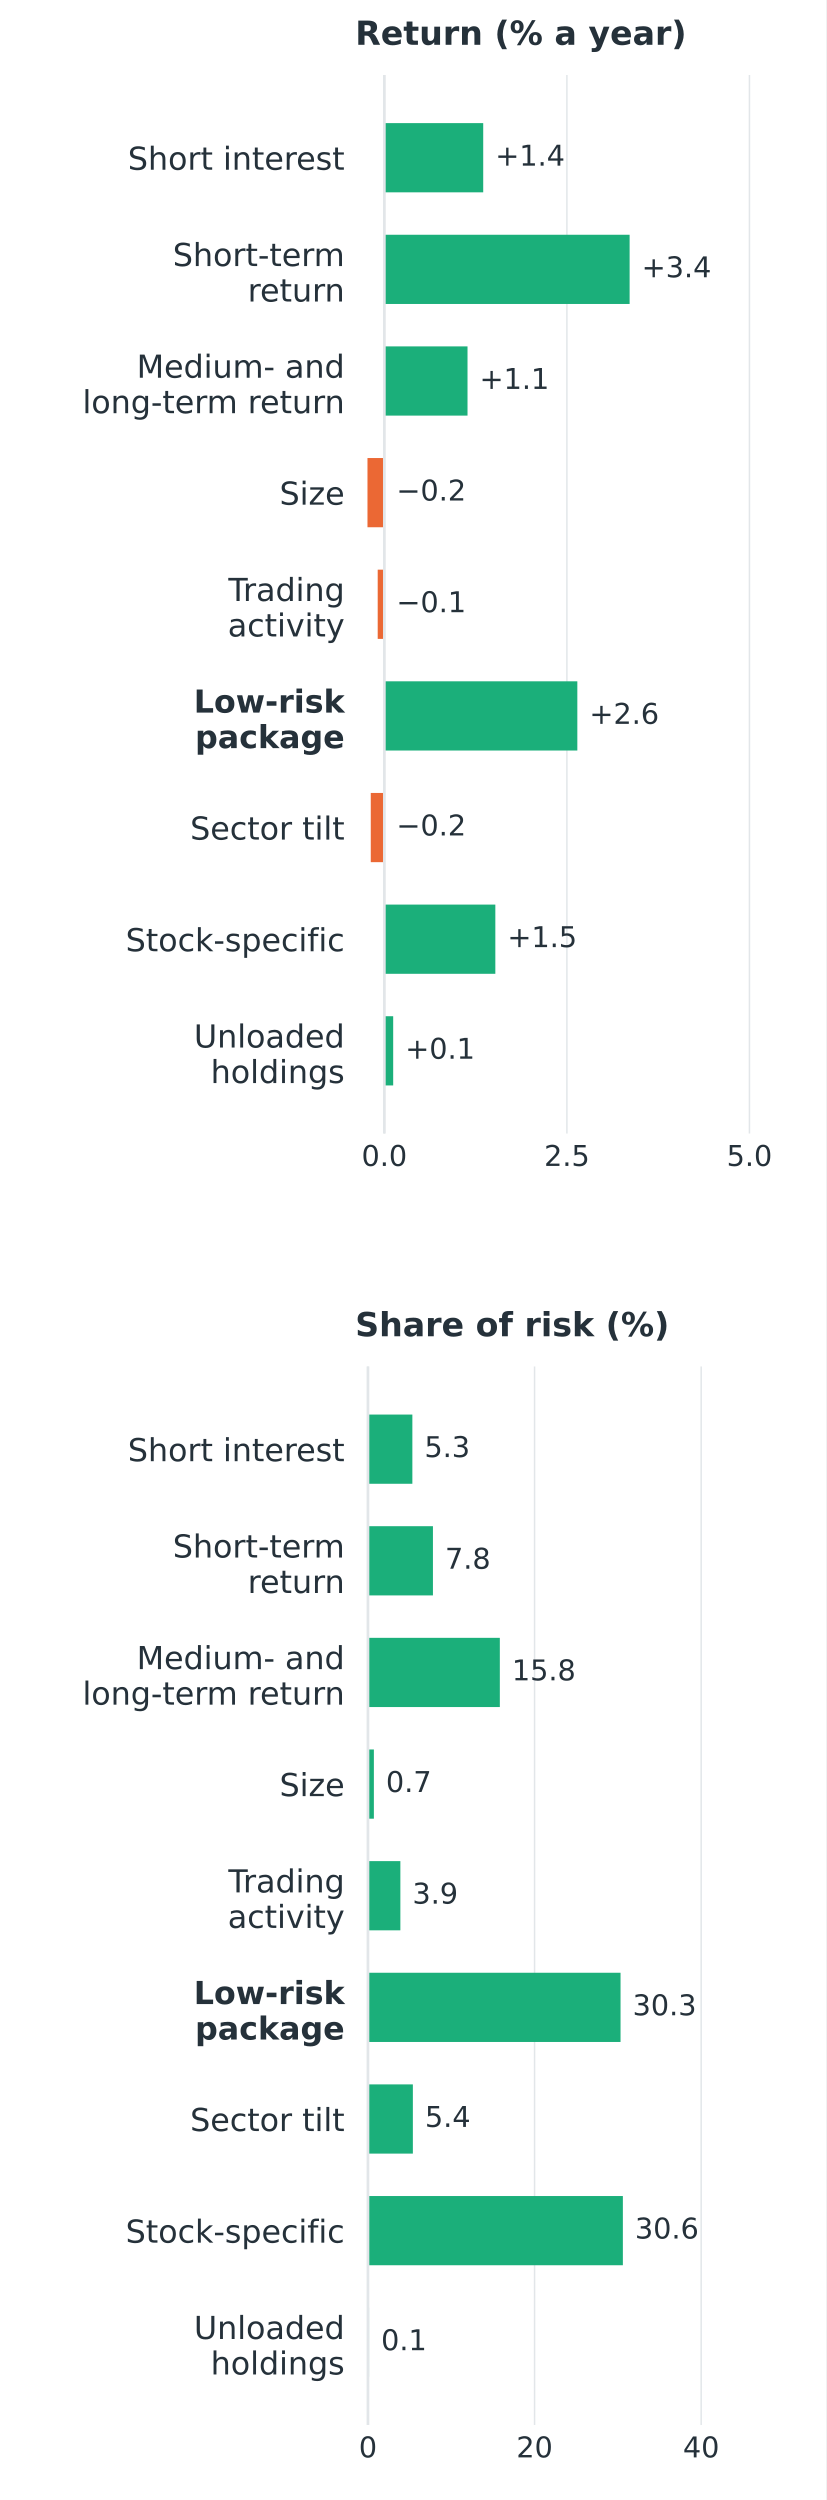
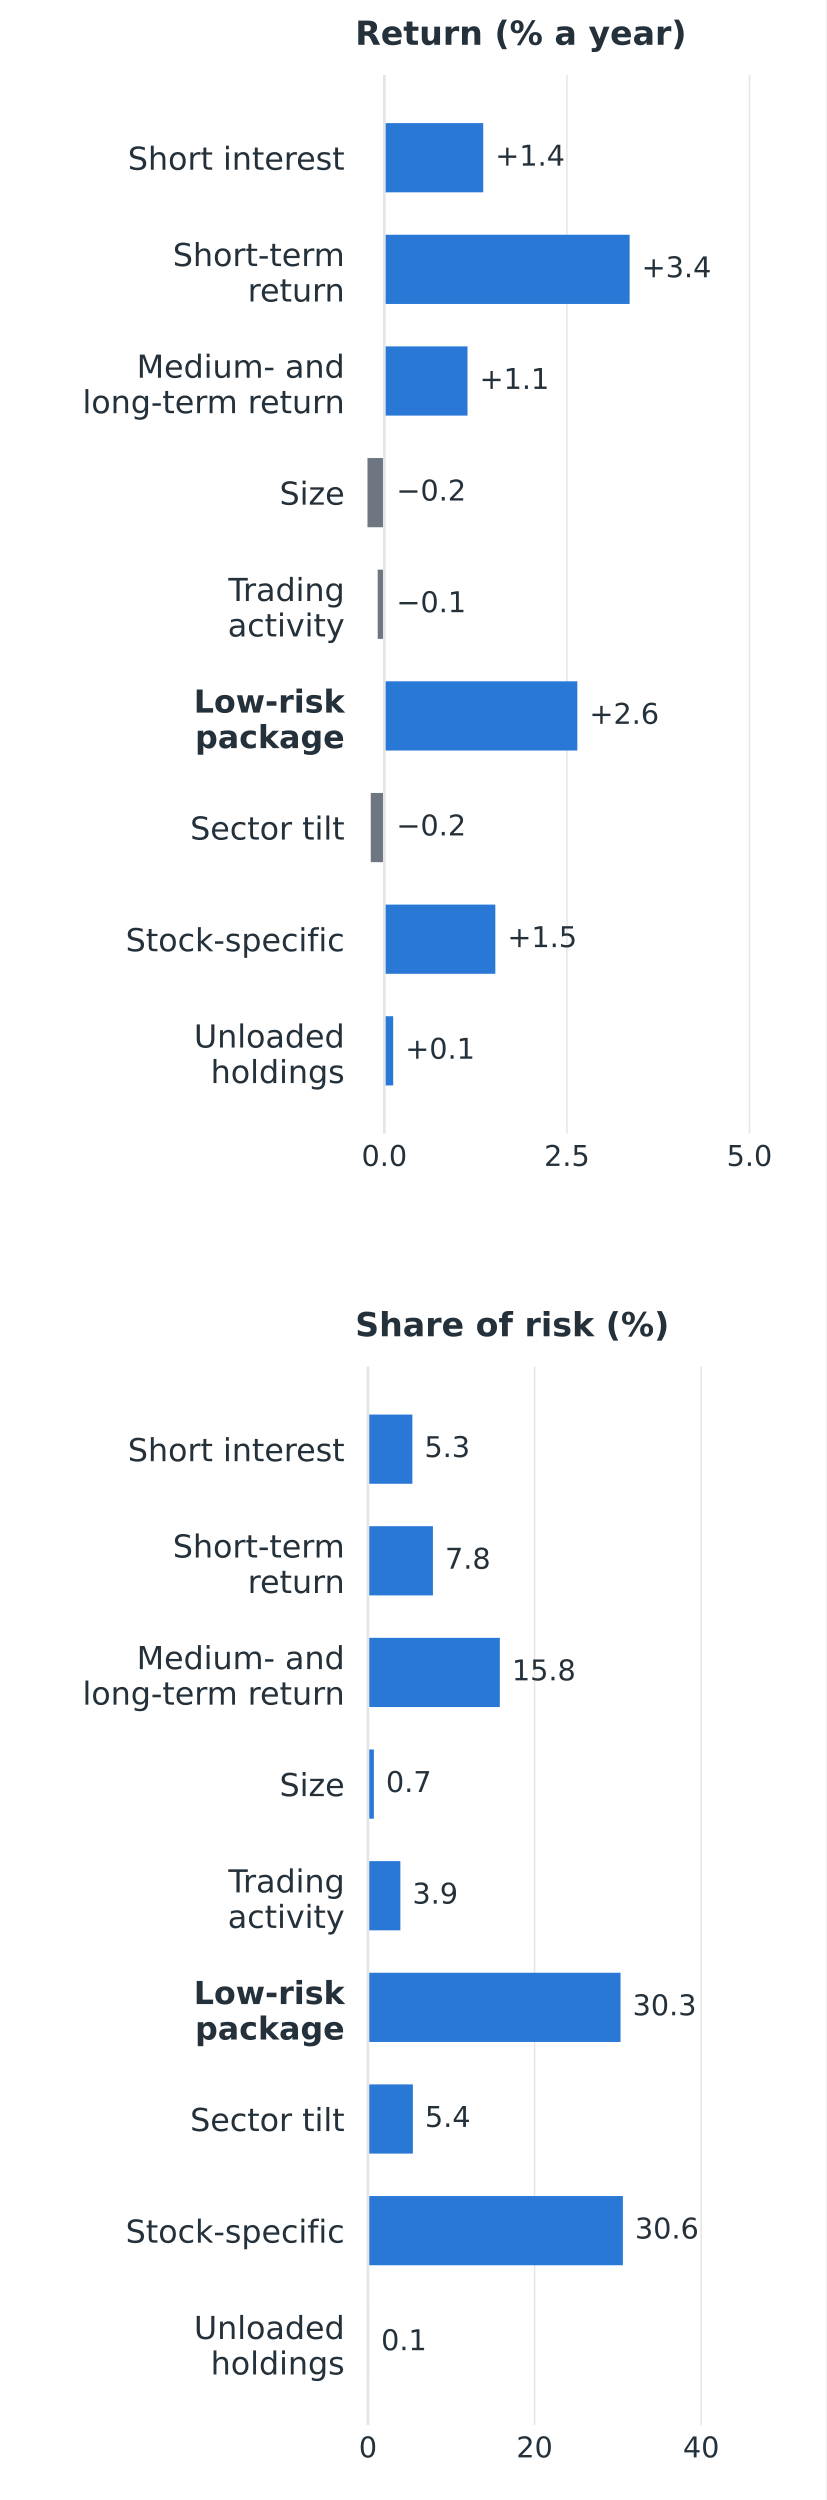
<svg xmlns="http://www.w3.org/2000/svg" width="273.6pt" height="828pt" viewBox="0 0 273.6 828" version="1.1">
  <defs>
    <style type="text/css">*{stroke-linejoin: round; stroke-linecap: butt}</style>
  </defs>
  <g id="figure_1">
    <g id="patch_1">
      <path d="M 0 828 L 273.6 828 L 273.6 0 L 0 0 z " style="fill: #ffffff" />
    </g>
    <g id="axes_1">
      <g id="patch_2">
        <path d="M 117.648 375.435 L 265.392 375.435 L 265.392 24.84 L 117.648 24.84 z " style="fill: #ffffff" />
      </g>
      <g id="matplotlib.axis_1">
        <g id="xtick_1">
          <g id="line2d_1">
            <path d="M 127.296 375.435 L 127.296 24.84 " clip-path="url(#p4dd4867242)" style="fill: none; stroke: #e2e6e9; stroke-width: 0.5; stroke-linecap: square" />
          </g>
          <g id="line2d_2" />
          <g id="text_1">
            <text style="font-size: 9.5px; font-family: 'DejaVu Sans', 'Arial', sans-serif; text-anchor: middle; fill: #25313a" x="127.296" y="386.153" transform="rotate(-0 127.2961 386.1531)">0.0</text>
          </g>
        </g>
        <g id="xtick_2">
          <g id="line2d_3">
            <path d="M 187.755 375.435 L 187.755 24.84 " clip-path="url(#p4dd4867242)" style="fill: none; stroke: #e2e6e9; stroke-width: 0.5; stroke-linecap: square" />
          </g>
          <g id="line2d_4" />
          <g id="text_2">
            <text style="font-size: 9.5px; font-family: 'DejaVu Sans', 'Arial', sans-serif; text-anchor: middle; fill: #25313a" x="187.755" y="386.153" transform="rotate(-0 187.7552 386.1531)">2.5</text>
          </g>
        </g>
        <g id="xtick_3">
          <g id="line2d_5">
            <path d="M 248.214 375.435 L 248.214 24.84 " clip-path="url(#p4dd4867242)" style="fill: none; stroke: #e2e6e9; stroke-width: 0.5; stroke-linecap: square" />
          </g>
          <g id="line2d_6" />
          <g id="text_3">
            <text style="font-size: 9.5px; font-family: 'DejaVu Sans', 'Arial', sans-serif; text-anchor: middle; fill: #25313a" x="248.214" y="386.153" transform="rotate(-0 248.2143 386.1531)">5.0</text>
          </g>
        </g>
      </g>
      <g id="matplotlib.axis_2">
        <g id="ytick_1">
          <g id="line2d_7" />
          <g id="text_4">
            <text style="font-size: 10.5px; font-family: 'DejaVu Sans', 'Arial', sans-serif; text-anchor: end; fill: #25313a" x="114.148" y="56.227" transform="rotate(-0 114.148 56.22747)">Short interest</text>
          </g>
        </g>
        <g id="ytick_2">
          <g id="line2d_8" />
          <g id="text_5">
            <text style="font-size: 10.5px; font-family: 'DejaVu Sans', 'Arial', sans-serif; fill: #25313a" transform="translate(57.24456 88.12121)">Short-term</text>
            <text style="font-size: 10.5px; font-family: 'DejaVu Sans', 'Arial', sans-serif; fill: #25313a" transform="translate(82.04917 99.87891)">return</text>
          </g>
        </g>
        <g id="ytick_3">
          <g id="line2d_9" />
          <g id="text_6">
            <text style="font-size: 10.5px; font-family: 'DejaVu Sans', 'Arial', sans-serif; fill: #25313a" transform="translate(45.28277 125.096)">Medium- and</text>
            <text style="font-size: 10.5px; font-family: 'DejaVu Sans', 'Arial', sans-serif; fill: #25313a" transform="translate(27.32448 136.8537)">long-term return</text>
          </g>
        </g>
        <g id="ytick_4">
          <g id="line2d_10" />
          <g id="text_7">
            <text style="font-size: 10.5px; font-family: 'DejaVu Sans', 'Arial', sans-serif; text-anchor: end; fill: #25313a" x="114.148" y="167.152" transform="rotate(-0 114.148 167.1517)">Size</text>
          </g>
        </g>
        <g id="ytick_5">
          <g id="line2d_11" />
          <g id="text_8">
            <text style="font-size: 10.5px; font-family: 'DejaVu Sans', 'Arial', sans-serif; fill: #25313a" transform="translate(75.62941 199.0455)">Trading</text>
            <text style="font-size: 10.5px; font-family: 'DejaVu Sans', 'Arial', sans-serif; fill: #25313a" transform="translate(75.44402 210.8032)">activity</text>
          </g>
        </g>
        <g id="ytick_6">
          <g id="line2d_12" />
          <g id="text_9">
            <text style="font-weight: 700; font-size: 10.5px; font-family: 'DejaVu Sans', 'Arial', sans-serif; fill: #25313a" transform="translate(64.1762 236.0202)">Low-risk</text>
            <text style="font-weight: 700; font-size: 10.5px; font-family: 'DejaVu Sans', 'Arial', sans-serif; fill: #25313a" transform="translate(64.61589 247.7779)">package</text>
          </g>
        </g>
        <g id="ytick_7">
          <g id="line2d_13" />
          <g id="text_10">
            <text style="font-size: 10.5px; font-family: 'DejaVu Sans', 'Arial', sans-serif; text-anchor: end; fill: #25313a" x="114.148" y="278.076" transform="rotate(-0 114.148 278.076)">Sector tilt</text>
          </g>
        </g>
        <g id="ytick_8">
          <g id="line2d_14" />
          <g id="text_11">
            <text style="font-size: 10.5px; font-family: 'DejaVu Sans', 'Arial', sans-serif; text-anchor: end; fill: #25313a" x="114.148" y="315.051" transform="rotate(-0 114.148 315.0507)">Stock-specific</text>
          </g>
        </g>
        <g id="ytick_9">
          <g id="line2d_15" />
          <g id="text_12">
            <text style="font-size: 10.5px; font-family: 'DejaVu Sans', 'Arial', sans-serif; fill: #25313a" transform="translate(64.24019 346.9445)">Unloaded</text>
            <text style="font-size: 10.5px; font-family: 'DejaVu Sans', 'Arial', sans-serif; fill: #25313a" transform="translate(69.77894 358.7022)">holdings</text>
          </g>
        </g>
      </g>
      <g id="patch_3">
-         <path d="M 127.296 40.776 L 160.041 40.776 L 160.041 63.7 L 127.296 63.7 z " clip-path="url(#p4dd4867242)" style="fill: #1baf7a" />
+         <path d="M 127.296 40.776 L 160.041 40.776 L 160.041 63.7 L 127.296 63.7 z " clip-path="url(#p4dd4867242)" style="fill: #2a78d6" />
      </g>
      <g id="patch_4">
-         <path d="M 127.296 77.751 L 208.529 77.751 L 208.529 100.675 L 127.296 100.675 z " clip-path="url(#p4dd4867242)" style="fill: #1baf7a" />
+         <path d="M 127.296 77.751 L 208.529 77.751 L 208.529 100.675 L 127.296 100.675 z " clip-path="url(#p4dd4867242)" style="fill: #2a78d6" />
      </g>
      <g id="patch_5">
-         <path d="M 127.296 114.726 L 154.841 114.726 L 154.841 137.65 L 127.296 137.65 z " clip-path="url(#p4dd4867242)" style="fill: #1baf7a" />
+         <path d="M 127.296 114.726 L 154.841 114.726 L 154.841 137.65 L 127.296 137.65 z " clip-path="url(#p4dd4867242)" style="fill: #2a78d6" />
      </g>
      <g id="patch_6">
-         <path d="M 127.296 151.7 L 121.71 151.7 L 121.71 174.625 L 127.296 174.625 z " clip-path="url(#p4dd4867242)" style="fill: #eb6834" />
+         <path d="M 127.296 151.7 L 121.71 151.7 L 121.71 174.625 L 127.296 174.625 z " clip-path="url(#p4dd4867242)" style="fill: #6e7781" />
      </g>
      <g id="patch_7">
-         <path d="M 127.296 188.675 L 125.095 188.675 L 125.095 211.599 L 127.296 211.599 z " clip-path="url(#p4dd4867242)" style="fill: #eb6834" />
+         <path d="M 127.296 188.675 L 125.095 188.675 L 125.095 211.599 L 127.296 211.599 z " clip-path="url(#p4dd4867242)" style="fill: #6e7781" />
      </g>
      <g id="patch_8">
-         <path d="M 127.296 225.65 L 191.213 225.65 L 191.213 248.574 L 127.296 248.574 z " clip-path="url(#p4dd4867242)" style="fill: #1baf7a" />
+         <path d="M 127.296 225.65 L 191.213 225.65 L 191.213 248.574 L 127.296 248.574 z " clip-path="url(#p4dd4867242)" style="fill: #2a78d6" />
      </g>
      <g id="patch_9">
-         <path d="M 127.296 262.625 L 122.798 262.625 L 122.798 285.549 L 127.296 285.549 z " clip-path="url(#p4dd4867242)" style="fill: #eb6834" />
+         <path d="M 127.296 262.625 L 122.798 262.625 L 122.798 285.549 L 127.296 285.549 z " clip-path="url(#p4dd4867242)" style="fill: #6e7781" />
      </g>
      <g id="patch_10">
-         <path d="M 127.296 299.599 L 164.055 299.599 L 164.055 322.524 L 127.296 322.524 z " clip-path="url(#p4dd4867242)" style="fill: #1baf7a" />
+         <path d="M 127.296 299.599 L 164.055 299.599 L 164.055 322.524 L 127.296 322.524 z " clip-path="url(#p4dd4867242)" style="fill: #2a78d6" />
      </g>
      <g id="patch_11">
-         <path d="M 127.296 336.574 L 130.222 336.574 L 130.222 359.498 L 127.296 359.498 z " clip-path="url(#p4dd4867242)" style="fill: #1baf7a" />
+         <path d="M 127.296 336.574 L 130.222 336.574 L 130.222 359.498 L 127.296 359.498 z " clip-path="url(#p4dd4867242)" style="fill: #2a78d6" />
      </g>
      <g id="line2d_16">
        <path d="M 127.296 375.435 L 127.296 24.84 " clip-path="url(#p4dd4867242)" style="fill: none; stroke: #e2e6e9; stroke-width: 0.9; stroke-linecap: square" />
      </g>
      <g id="text_13">
        <text style="font-size: 9.5px; font-family: 'DejaVu Sans', 'Arial', sans-serif; text-anchor: start; fill: #25313a" x="164.041" y="54.86" transform="rotate(-0 164.0407 54.8597)">+1.4</text>
      </g>
      <g id="text_14">
        <text style="font-size: 9.5px; font-family: 'DejaVu Sans', 'Arial', sans-serif; text-anchor: start; fill: #25313a" x="212.529" y="91.834" transform="rotate(-0 212.529 91.83445)">+3.4</text>
      </g>
      <g id="text_15">
        <text style="font-size: 9.5px; font-family: 'DejaVu Sans', 'Arial', sans-serif; text-anchor: start; fill: #25313a" x="158.841" y="128.809" transform="rotate(-0 158.8413 128.8092)">+1.1</text>
      </g>
      <g id="text_16">
        <text style="font-size: 9.5px; font-family: 'DejaVu Sans', 'Arial', sans-serif; text-anchor: start; fill: #25313a" x="131.296" y="165.784" transform="rotate(-0 131.2961 165.784)">−0.2</text>
      </g>
      <g id="text_17">
        <text style="font-size: 9.5px; font-family: 'DejaVu Sans', 'Arial', sans-serif; text-anchor: start; fill: #25313a" x="131.296" y="202.759" transform="rotate(-0 131.2961 202.7587)">−0.1</text>
      </g>
      <g id="text_18">
        <text style="font-size: 9.5px; font-family: 'DejaVu Sans', 'Arial', sans-serif; text-anchor: start; fill: #25313a" x="195.213" y="239.733" transform="rotate(-0 195.2135 239.7335)">+2.6</text>
      </g>
      <g id="text_19">
        <text style="font-size: 9.5px; font-family: 'DejaVu Sans', 'Arial', sans-serif; text-anchor: start; fill: #25313a" x="131.296" y="276.708" transform="rotate(-0 131.2961 276.7082)">−0.2</text>
      </g>
      <g id="text_20">
        <text style="font-size: 9.5px; font-family: 'DejaVu Sans', 'Arial', sans-serif; text-anchor: start; fill: #25313a" x="168.055" y="313.683" transform="rotate(-0 168.0552 313.683)">+1.5</text>
      </g>
      <g id="text_21">
        <text style="font-size: 9.5px; font-family: 'DejaVu Sans', 'Arial', sans-serif; text-anchor: start; fill: #25313a" x="134.222" y="350.658" transform="rotate(-0 134.2223 350.6577)">+0.1</text>
      </g>
      <g id="text_22">
        <text style="font-weight: 600; font-size: 11px; font-family: 'DejaVu Sans', 'Arial', sans-serif; text-anchor: start; fill: #25313a" x="117.648" y="14.84" transform="rotate(-0 117.648 14.84)">Return (% a year)</text>
      </g>
    </g>
    <g id="axes_2">
      <g id="patch_12">
        <path d="M 117.648 803.16 L 265.392 803.16 L 265.392 452.565 L 117.648 452.565 z " style="fill: #ffffff" />
      </g>
      <g id="matplotlib.axis_3">
        <g id="xtick_4">
          <g id="line2d_17">
            <path d="M 121.869 803.16 L 121.869 452.565 " clip-path="url(#pe2ee496dc0)" style="fill: none; stroke: #e2e6e9; stroke-width: 0.5; stroke-linecap: square" />
          </g>
          <g id="line2d_18" />
          <g id="text_23">
            <text style="font-size: 9.5px; font-family: 'DejaVu Sans', 'Arial', sans-serif; text-anchor: middle; fill: #25313a" x="121.869" y="813.879" transform="rotate(-0 121.8693 813.8785)">0</text>
          </g>
        </g>
        <g id="xtick_5">
          <g id="line2d_19">
            <path d="M 177.049 803.16 L 177.049 452.565 " clip-path="url(#pe2ee496dc0)" style="fill: none; stroke: #e2e6e9; stroke-width: 0.5; stroke-linecap: square" />
          </g>
          <g id="line2d_20" />
          <g id="text_24">
            <text style="font-size: 9.5px; font-family: 'DejaVu Sans', 'Arial', sans-serif; text-anchor: middle; fill: #25313a" x="177.049" y="813.879" transform="rotate(-0 177.0491 813.8785)">20</text>
          </g>
        </g>
        <g id="xtick_6">
          <g id="line2d_21">
            <path d="M 232.229 803.16 L 232.229 452.565 " clip-path="url(#pe2ee496dc0)" style="fill: none; stroke: #e2e6e9; stroke-width: 0.5; stroke-linecap: square" />
          </g>
          <g id="line2d_22" />
          <g id="text_25">
            <text style="font-size: 9.5px; font-family: 'DejaVu Sans', 'Arial', sans-serif; text-anchor: middle; fill: #25313a" x="232.229" y="813.879" transform="rotate(-0 232.2289 813.8785)">40</text>
          </g>
        </g>
      </g>
      <g id="matplotlib.axis_4">
        <g id="ytick_10">
          <g id="line2d_23" />
          <g id="text_26">
            <text style="font-size: 10.5px; font-family: 'DejaVu Sans', 'Arial', sans-serif; text-anchor: end; fill: #25313a" x="114.148" y="483.953" transform="rotate(-0 114.148 483.9529)">Short interest</text>
          </g>
        </g>
        <g id="ytick_11">
          <g id="line2d_24" />
          <g id="text_27">
            <text style="font-size: 10.5px; font-family: 'DejaVu Sans', 'Arial', sans-serif; fill: #25313a" transform="translate(57.24456 515.8466)">Short-term</text>
            <text style="font-size: 10.5px; font-family: 'DejaVu Sans', 'Arial', sans-serif; fill: #25313a" transform="translate(82.04917 527.6043)">return</text>
          </g>
        </g>
        <g id="ytick_12">
          <g id="line2d_25" />
          <g id="text_28">
            <text style="font-size: 10.5px; font-family: 'DejaVu Sans', 'Arial', sans-serif; fill: #25313a" transform="translate(45.28277 552.8214)">Medium- and</text>
            <text style="font-size: 10.5px; font-family: 'DejaVu Sans', 'Arial', sans-serif; fill: #25313a" transform="translate(27.32448 564.5791)">long-term return</text>
          </g>
        </g>
        <g id="ytick_13">
          <g id="line2d_26" />
          <g id="text_29">
            <text style="font-size: 10.5px; font-family: 'DejaVu Sans', 'Arial', sans-serif; text-anchor: end; fill: #25313a" x="114.148" y="594.877" transform="rotate(-0 114.148 594.8771)">Size</text>
          </g>
        </g>
        <g id="ytick_14">
          <g id="line2d_27" />
          <g id="text_30">
            <text style="font-size: 10.5px; font-family: 'DejaVu Sans', 'Arial', sans-serif; fill: #25313a" transform="translate(75.62941 626.7709)">Trading</text>
            <text style="font-size: 10.5px; font-family: 'DejaVu Sans', 'Arial', sans-serif; fill: #25313a" transform="translate(75.44402 638.5286)">activity</text>
          </g>
        </g>
        <g id="ytick_15">
          <g id="line2d_28" />
          <g id="text_31">
            <text style="font-weight: 700; font-size: 10.5px; font-family: 'DejaVu Sans', 'Arial', sans-serif; fill: #25313a" transform="translate(64.1762 663.7456)">Low-risk</text>
            <text style="font-weight: 700; font-size: 10.5px; font-family: 'DejaVu Sans', 'Arial', sans-serif; fill: #25313a" transform="translate(64.61589 675.5033)">package</text>
          </g>
        </g>
        <g id="ytick_16">
          <g id="line2d_29" />
          <g id="text_32">
            <text style="font-size: 10.5px; font-family: 'DejaVu Sans', 'Arial', sans-serif; text-anchor: end; fill: #25313a" x="114.148" y="705.801" transform="rotate(-0 114.148 705.8014)">Sector tilt</text>
          </g>
        </g>
        <g id="ytick_17">
          <g id="line2d_30" />
          <g id="text_33">
            <text style="font-size: 10.5px; font-family: 'DejaVu Sans', 'Arial', sans-serif; text-anchor: end; fill: #25313a" x="114.148" y="742.776" transform="rotate(-0 114.148 742.7761)">Stock-specific</text>
          </g>
        </g>
        <g id="ytick_18">
          <g id="line2d_31" />
          <g id="text_34">
            <text style="font-size: 10.5px; font-family: 'DejaVu Sans', 'Arial', sans-serif; fill: #25313a" transform="translate(64.24019 774.6699)">Unloaded</text>
            <text style="font-size: 10.5px; font-family: 'DejaVu Sans', 'Arial', sans-serif; fill: #25313a" transform="translate(69.77894 786.4276)">holdings</text>
          </g>
        </g>
      </g>
      <g id="patch_13">
-         <path d="M 121.869 468.502 L 136.575 468.502 L 136.575 491.426 L 121.869 491.426 z " clip-path="url(#pe2ee496dc0)" style="fill: #1baf7a" />
+         <path d="M 121.869 468.502 L 136.575 468.502 L 136.575 491.426 L 121.869 491.426 z " clip-path="url(#pe2ee496dc0)" style="fill: #2a78d6" />
      </g>
      <g id="patch_14">
-         <path d="M 121.869 505.476 L 143.389 505.476 L 143.389 528.401 L 121.869 528.401 z " clip-path="url(#pe2ee496dc0)" style="fill: #1baf7a" />
+         <path d="M 121.869 505.476 L 143.389 505.476 L 143.389 528.401 L 121.869 528.401 z " clip-path="url(#pe2ee496dc0)" style="fill: #2a78d6" />
      </g>
      <g id="patch_15">
-         <path d="M 121.869 542.451 L 165.544 542.451 L 165.544 565.375 L 121.869 565.375 z " clip-path="url(#pe2ee496dc0)" style="fill: #1baf7a" />
+         <path d="M 121.869 542.451 L 165.544 542.451 L 165.544 565.375 L 121.869 565.375 z " clip-path="url(#pe2ee496dc0)" style="fill: #2a78d6" />
      </g>
      <g id="patch_16">
-         <path d="M 121.869 579.426 L 123.828 579.426 L 123.828 602.35 L 121.869 602.35 z " clip-path="url(#pe2ee496dc0)" style="fill: #1baf7a" />
+         <path d="M 121.869 579.426 L 123.828 579.426 L 123.828 602.35 L 121.869 602.35 z " clip-path="url(#pe2ee496dc0)" style="fill: #2a78d6" />
      </g>
      <g id="patch_17">
-         <path d="M 121.869 616.401 L 132.602 616.401 L 132.602 639.325 L 121.869 639.325 z " clip-path="url(#pe2ee496dc0)" style="fill: #1baf7a" />
+         <path d="M 121.869 616.401 L 132.602 616.401 L 132.602 639.325 L 121.869 639.325 z " clip-path="url(#pe2ee496dc0)" style="fill: #2a78d6" />
      </g>
      <g id="patch_18">
-         <path d="M 121.869 653.375 L 205.522 653.375 L 205.522 676.3 L 121.869 676.3 z " clip-path="url(#pe2ee496dc0)" style="fill: #1baf7a" />
+         <path d="M 121.869 653.375 L 205.522 653.375 L 205.522 676.3 L 121.869 676.3 z " clip-path="url(#pe2ee496dc0)" style="fill: #2a78d6" />
      </g>
      <g id="patch_19">
-         <path d="M 121.869 690.35 L 136.74 690.35 L 136.74 713.274 L 121.869 713.274 z " clip-path="url(#pe2ee496dc0)" style="fill: #1baf7a" />
+         <path d="M 121.869 690.35 L 136.74 690.35 L 136.74 713.274 L 121.869 713.274 z " clip-path="url(#pe2ee496dc0)" style="fill: #2a78d6" />
      </g>
      <g id="patch_20">
-         <path d="M 121.869 727.325 L 206.294 727.325 L 206.294 750.249 L 121.869 750.249 z " clip-path="url(#pe2ee496dc0)" style="fill: #1baf7a" />
+         <path d="M 121.869 727.325 L 206.294 727.325 L 206.294 750.249 L 121.869 750.249 z " clip-path="url(#pe2ee496dc0)" style="fill: #2a78d6" />
      </g>
      <g id="patch_21">
-         <path d="M 121.869 764.3 L 122.228 764.3 L 122.228 787.224 L 121.869 787.224 z " clip-path="url(#pe2ee496dc0)" style="fill: #1baf7a" />
+         <path d="M 121.869 764.3 L 122.228 764.3 L 122.228 787.224 L 121.869 787.224 z " clip-path="url(#pe2ee496dc0)" style="fill: #2a78d6" />
      </g>
      <g id="line2d_32">
        <path d="M 121.869 803.16 L 121.869 452.565 " clip-path="url(#pe2ee496dc0)" style="fill: none; stroke: #e2e6e9; stroke-width: 0.9; stroke-linecap: square" />
      </g>
      <g id="text_35">
        <text style="font-size: 9.5px; font-family: 'DejaVu Sans', 'Arial', sans-serif; text-anchor: start; fill: #25313a" x="140.575" y="482.585" transform="rotate(-0 140.5747 482.5851)">5.3</text>
      </g>
      <g id="text_36">
        <text style="font-size: 9.5px; font-family: 'DejaVu Sans', 'Arial', sans-serif; text-anchor: start; fill: #25313a" x="147.389" y="519.56" transform="rotate(-0 147.3894 519.5599)">7.8</text>
      </g>
      <g id="text_37">
        <text style="font-size: 9.5px; font-family: 'DejaVu Sans', 'Arial', sans-serif; text-anchor: start; fill: #25313a" x="169.544" y="556.535" transform="rotate(-0 169.5441 556.5346)">15.8</text>
      </g>
      <g id="text_38">
        <text style="font-size: 9.5px; font-family: 'DejaVu Sans', 'Arial', sans-serif; text-anchor: start; fill: #25313a" x="127.828" y="593.509" transform="rotate(-0 127.8281 593.5094)">0.7</text>
      </g>
      <g id="text_39">
        <text style="font-size: 9.5px; font-family: 'DejaVu Sans', 'Arial', sans-serif; text-anchor: start; fill: #25313a" x="136.602" y="630.484" transform="rotate(-0 136.6017 630.4841)">3.9</text>
      </g>
      <g id="text_40">
        <text style="font-size: 9.5px; font-family: 'DejaVu Sans', 'Arial', sans-serif; text-anchor: start; fill: #25313a" x="209.522" y="667.459" transform="rotate(-0 209.5219 667.4589)">30.3</text>
      </g>
      <g id="text_41">
        <text style="font-size: 9.5px; font-family: 'DejaVu Sans', 'Arial', sans-serif; text-anchor: start; fill: #25313a" x="140.74" y="704.434" transform="rotate(-0 140.7402 704.4336)">5.4</text>
      </g>
      <g id="text_42">
        <text style="font-size: 9.5px; font-family: 'DejaVu Sans', 'Arial', sans-serif; text-anchor: start; fill: #25313a" x="210.294" y="741.408" transform="rotate(-0 210.2944 741.4084)">30.6</text>
      </g>
      <g id="text_43">
        <text style="font-size: 9.5px; font-family: 'DejaVu Sans', 'Arial', sans-serif; text-anchor: start; fill: #25313a" x="126.228" y="778.383" transform="rotate(-0 126.2279 778.3831)">0.1</text>
      </g>
      <g id="text_44">
        <text style="font-weight: 600; font-size: 11px; font-family: 'DejaVu Sans', 'Arial', sans-serif; text-anchor: start; fill: #25313a" x="117.648" y="442.565" transform="rotate(-0 117.648 442.5654)">Share of risk (%)</text>
      </g>
    </g>
  </g>
  <defs>
    <clipPath id="p4dd4867242">
      <rect x="117.648" y="24.84" width="147.744" height="350.595" />
    </clipPath>
    <clipPath id="pe2ee496dc0">
      <rect x="117.648" y="452.565" width="147.744" height="350.595" />
    </clipPath>
  </defs>
</svg>
